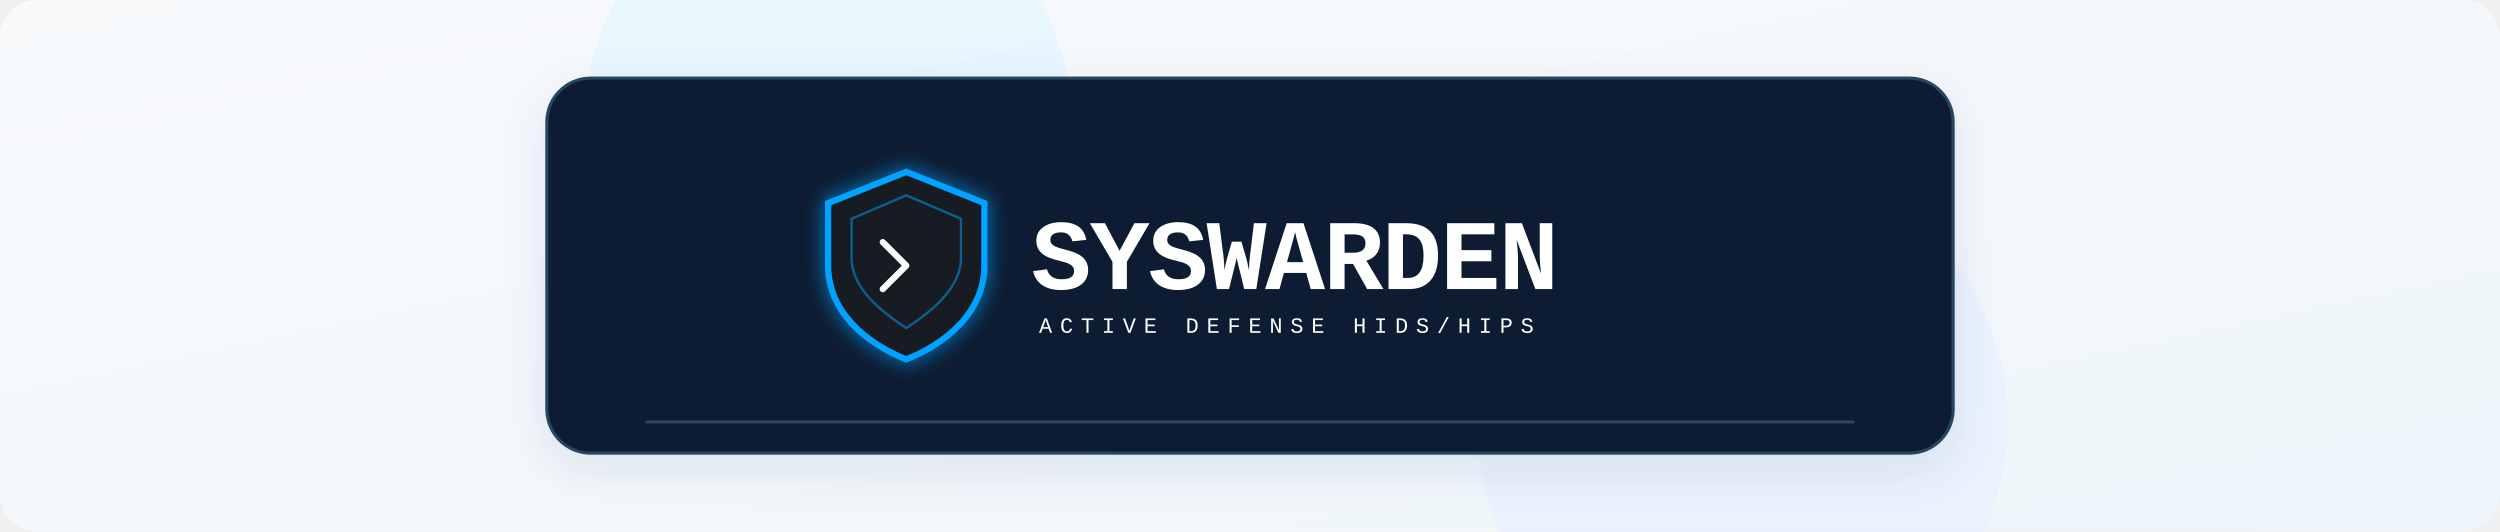
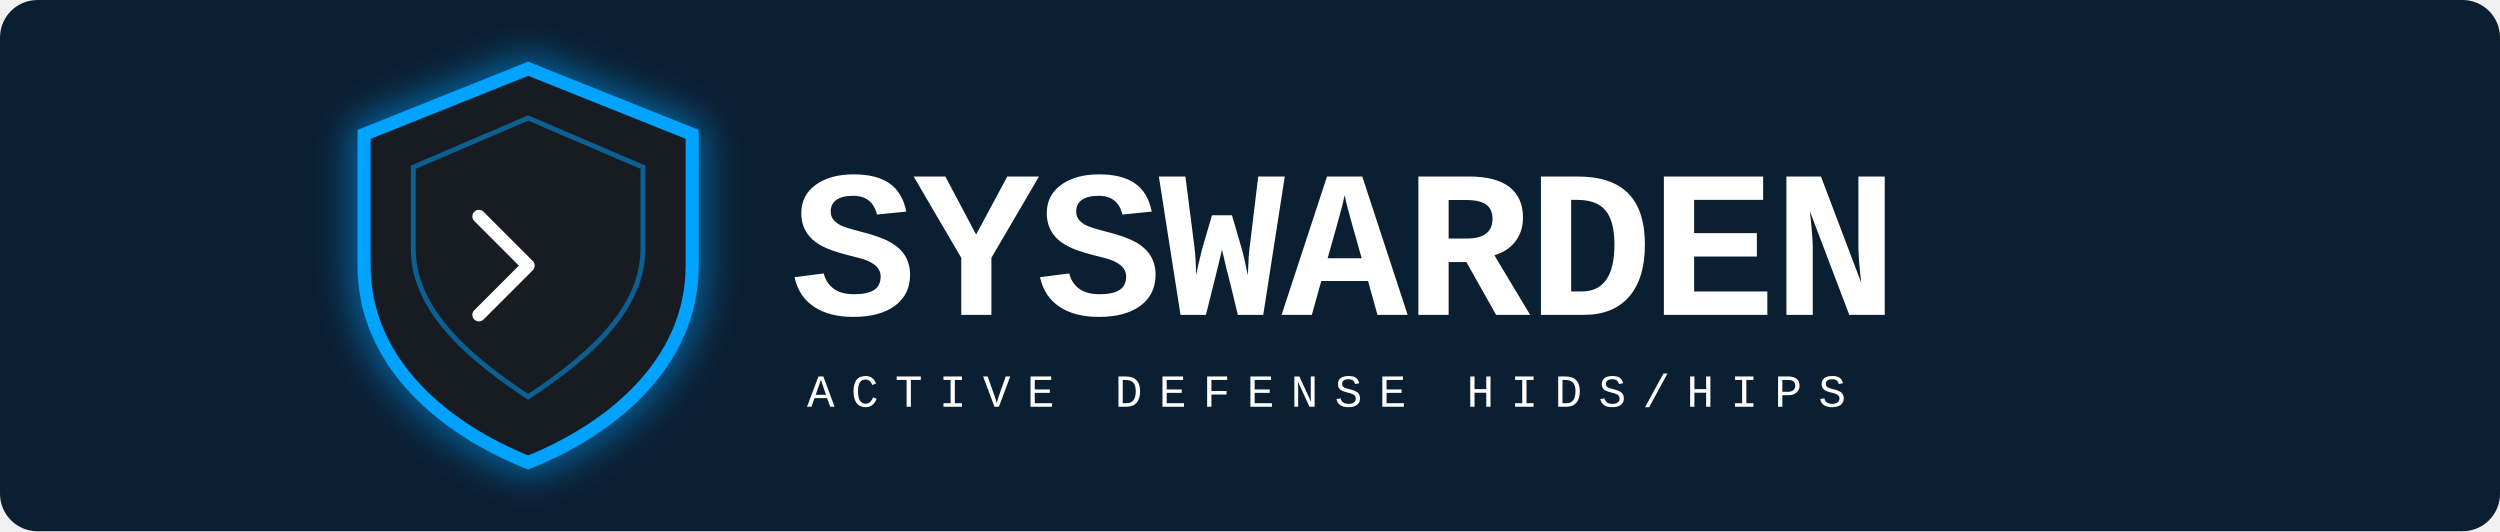
- <svg xmlns="http://www.w3.org/2000/svg" width="1600" height="340" viewBox="0 0 1600 340" role="img" aria-labelledby="title description" data-theme="light">
+ <svg xmlns="http://www.w3.org/2000/svg" width="1600" height="340" viewBox="0 0 1600 340" role="img" aria-labelledby="title description">
  <defs>
-     <linearGradient id="background" x1="0" y1="0" x2="1" y2="1">
-       <stop offset="0" stop-color="#f8fafc" />
-       <stop offset="1" stop-color="#eef6fb" />
-     </linearGradient>
    <linearGradient id="officialShieldGradient" x1="0" y1="0" x2="0" y2="100">
      <stop offset="0%" stop-color="#00A3FF" />
      <stop offset="100%" stop-color="#0055FF" />
    </linearGradient>
-     <filter id="cardShadow" x="-20%" y="-30%" width="140%" height="170%">
-       <feDropShadow dx="0" dy="10" stdDeviation="14" flood-color="#1e3a5f" flood-opacity="0.10" />
-     </filter>
    <filter id="officialLogoGlow" x="-20%" y="-20%" width="140%" height="140%">
      <feGaussianBlur stdDeviation="6" result="blur" />
      <feComposite in="SourceGraphic" in2="blur" operator="over" />
    </filter>
    <g id="syswardenOfficialMark">
      <path d="M50 0 L100 20 V60 C100 90 75 110 50 120 C25 110 0 90 0 60 V20 L50 0 Z" fill="#161B22" stroke="url(#officialShieldGradient)" stroke-width="4" filter="url(#officialLogoGlow)" />
      <path d="M50 15 L85 30 V55 C85 75 65 90 50 100 C35 90 15 75 15 55 V30 L50 15 Z" fill="none" stroke="#00A3FF" stroke-width="1.5" opacity="0.5" />
      <path d="M35 45 L50 60 L35 75" fill="none" stroke="#FFFFFF" stroke-width="4" stroke-linecap="round" stroke-linejoin="round" />
      <line x1="55" y1="75" x2="70" y2="75" stroke="#00A3FF" stroke-width="4" stroke-linecap="round" filter="url(#officialLogoGlow)" />
    </g>
    <g id="syswardenOfficialLogo" data-brand-source="assets/syswarden_logo.svg">
      <use href="#syswardenOfficialMark" transform="translate(30, 15)" />
      <text x="160" y="90" class="official-logo-text">SYSWARDEN</text>
      <text x="165" y="118" class="official-logo-sub">ACTIVE DEFENSE HIDS/HIPS</text>
    </g>
    <style>
      .official-logo-text {
        font-family: "Fira Code", ui-monospace, SFMono-Regular, Menlo, Monaco, Consolas, "Liberation Mono", monospace;
        font-weight: 700;
        font-size: 64px;
        fill: #FFFFFF;
        letter-spacing: -1px;
      }
      .official-logo-sub {
        font-family: "Fira Code", ui-monospace, SFMono-Regular, Menlo, Monaco, Consolas, "Liberation Mono", monospace;
        font-weight: 400;
        font-size: 14px;
        fill: #FFFFFF;
        letter-spacing: 5px;
      }
    </style>
  </defs>
-   <rect width="1600" height="340" rx="24" fill="url(#background)" />
-   <circle cx="530" cy="75" r="155" fill="#dff4ff" opacity="0.62" />
-   <circle cx="1115" cy="270" r="170" fill="#e5f0ff" opacity="0.58" />
-   <rect x="350" y="50" width="900" height="240" rx="28" fill="#0b1f33" stroke="#25445f" stroke-width="2" filter="url(#cardShadow)" />
-   <path d="M414 270 H1186" stroke="#294760" stroke-width="2" stroke-linecap="round" />
-   <g transform="translate(500 95)">
+   <rect width="1600" height="340" rx="24" fill="#0b1f33" />
+   <g transform="translate(170 12.5) scale(2.1)">
    <use href="#syswardenOfficialLogo" />
  </g>
</svg>
